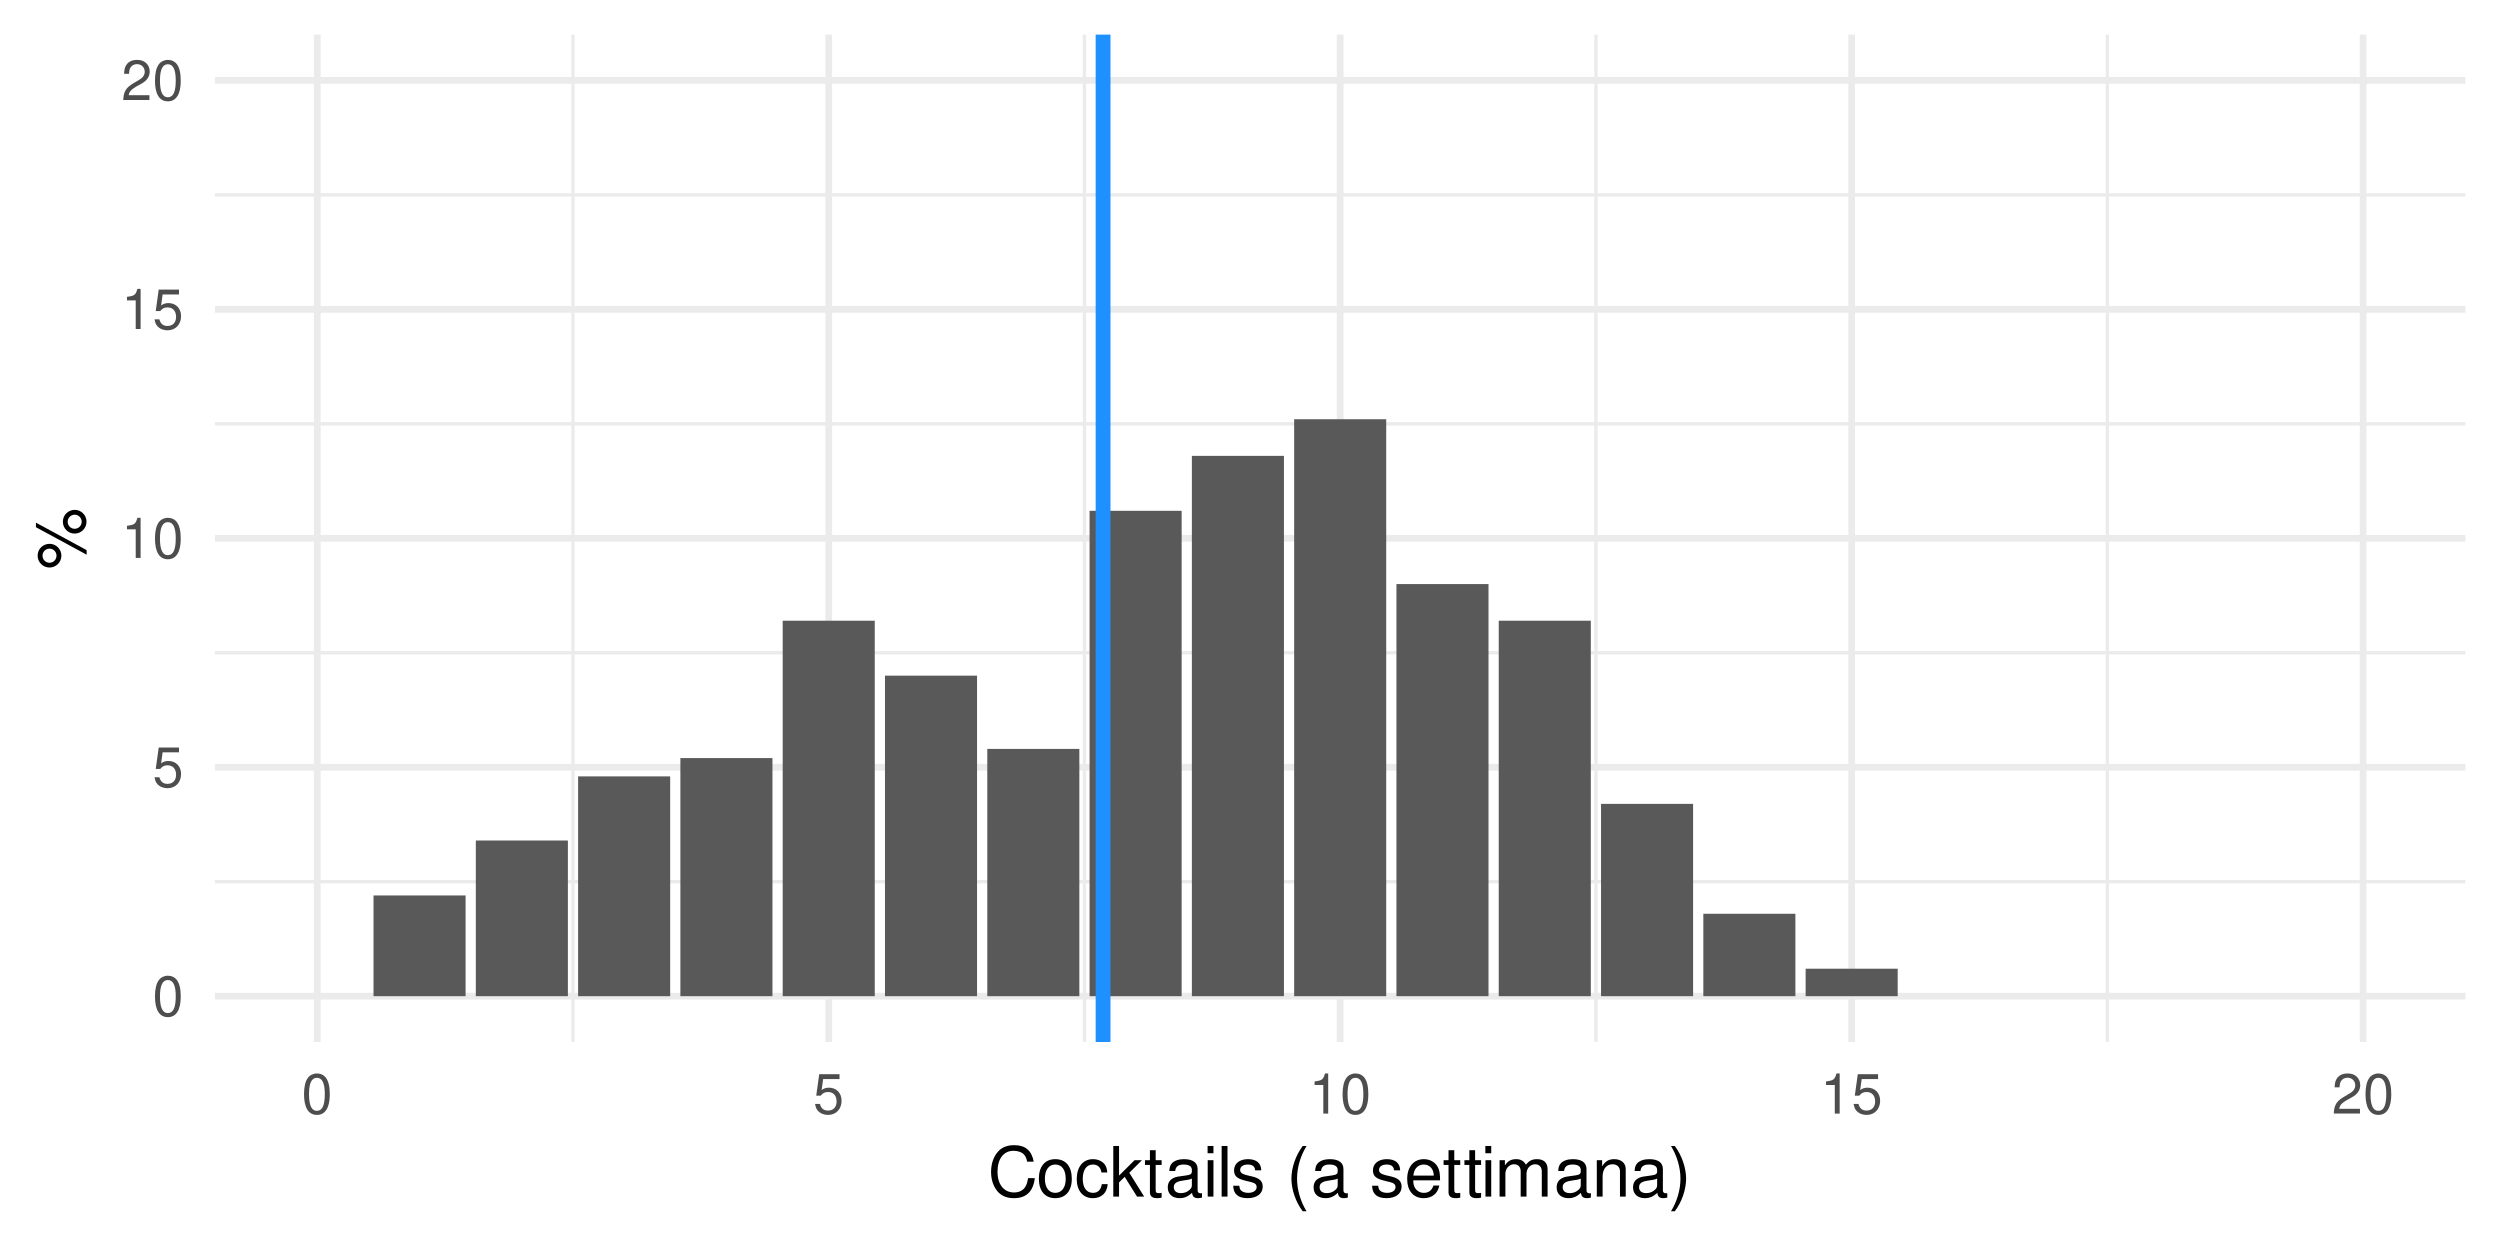
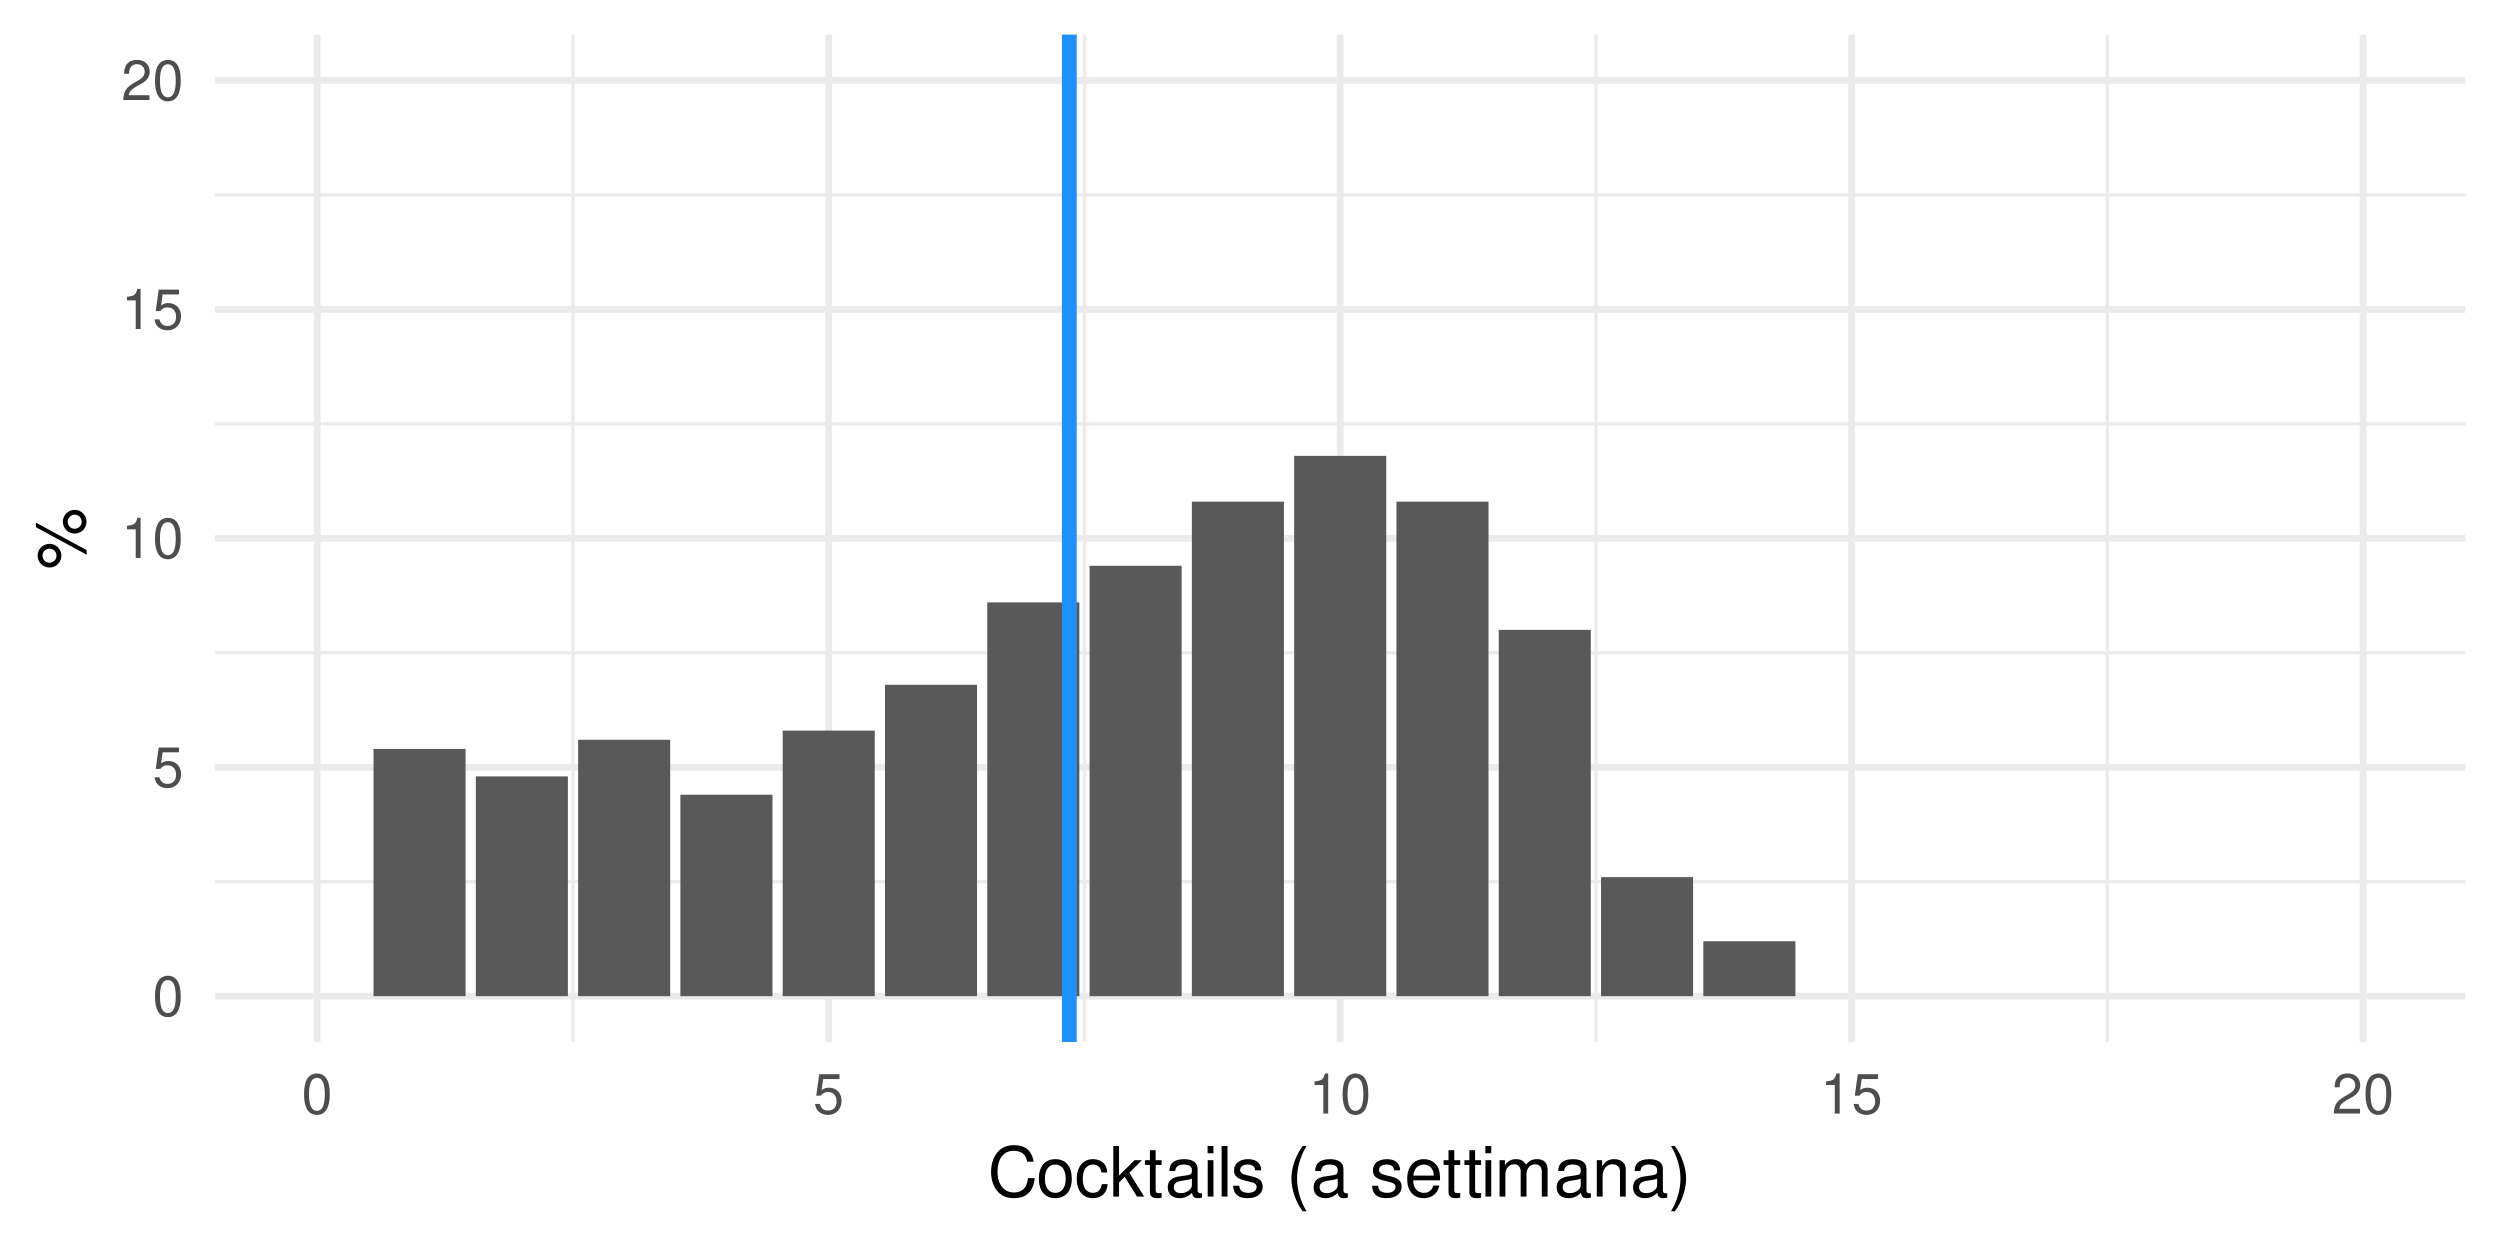
<svg xmlns="http://www.w3.org/2000/svg" xmlns:xlink="http://www.w3.org/1999/xlink" width="720pt" height="360pt" viewBox="0 0 720 360" version="1.1">
  <defs>
    <g>
      <symbol overflow="visible" id="glyph0-0">
        <path style="stroke:none;" d="" />
      </symbol>
      <symbol overflow="visible" id="glyph0-1">
        <path style="stroke:none;" d="M 4.406 -11.562 C 3.344 -11.562 2.391 -11.094 1.797 -10.297 C 1.062 -9.281 0.688 -7.75 0.688 -5.594 C 0.688 -1.703 1.969 0.375 4.406 0.375 C 6.797 0.375 8.109 -1.703 8.109 -5.5 C 8.109 -7.75 7.766 -9.25 7.016 -10.297 C 6.422 -11.109 5.469 -11.562 4.406 -11.562 Z M 4.406 -10.312 C 5.922 -10.312 6.672 -8.766 6.672 -5.625 C 6.672 -2.344 5.938 -0.797 4.375 -0.797 C 2.875 -0.797 2.125 -2.406 2.125 -5.578 C 2.125 -8.766 2.875 -10.312 4.406 -10.312 Z M 4.406 -10.312 " />
      </symbol>
      <symbol overflow="visible" id="glyph0-2">
        <path style="stroke:none;" d="M 7.609 -11.344 L 1.766 -11.344 L 0.906 -5.172 L 2.203 -5.172 C 2.859 -5.953 3.406 -6.219 4.297 -6.219 C 5.828 -6.219 6.766 -5.188 6.766 -3.5 C 6.766 -1.875 5.828 -0.875 4.281 -0.875 C 3.062 -0.875 2.297 -1.5 1.969 -2.781 L 0.562 -2.781 C 0.75 -1.859 0.906 -1.406 1.25 -0.984 C 1.891 -0.125 3.047 0.375 4.312 0.375 C 6.609 0.375 8.203 -1.297 8.203 -3.703 C 8.203 -5.938 6.719 -7.469 4.547 -7.469 C 3.75 -7.469 3.109 -7.266 2.453 -6.781 L 2.891 -9.953 L 7.609 -9.953 Z M 7.609 -11.344 " />
      </symbol>
      <symbol overflow="visible" id="glyph0-3">
        <path style="stroke:none;" d="M 4.141 -8.234 L 4.141 0 L 5.547 0 L 5.547 -11.562 L 4.625 -11.562 C 4.125 -9.797 3.812 -9.547 1.625 -9.266 L 1.625 -8.234 Z M 4.141 -8.234 " />
      </symbol>
      <symbol overflow="visible" id="glyph0-4">
        <path style="stroke:none;" d="M 8.094 -1.391 L 2.125 -1.391 C 2.266 -2.359 2.781 -2.953 4.172 -3.812 L 5.781 -4.703 C 7.359 -5.578 8.172 -6.766 8.172 -8.188 C 8.172 -9.156 7.797 -10.047 7.125 -10.672 C 6.453 -11.281 5.609 -11.562 4.547 -11.562 C 3.109 -11.562 2.031 -11.062 1.406 -10.062 C 1.016 -9.453 0.828 -8.734 0.797 -7.562 L 2.203 -7.562 C 2.25 -8.359 2.359 -8.812 2.547 -9.203 C 2.906 -9.906 3.641 -10.344 4.5 -10.344 C 5.781 -10.344 6.734 -9.406 6.734 -8.156 C 6.734 -7.234 6.203 -6.438 5.203 -5.859 L 3.734 -4.984 C 1.359 -3.625 0.672 -2.547 0.547 -0.016 L 8.094 -0.016 Z M 8.094 -1.391 " />
      </symbol>
      <symbol overflow="visible" id="glyph1-0">
        <path style="stroke:none;" d="" />
      </symbol>
      <symbol overflow="visible" id="glyph1-1">
        <path style="stroke:none;" d="M 13.234 -10.062 C 12.656 -13.266 10.812 -14.812 7.625 -14.812 C 5.656 -14.812 4.078 -14.203 3 -13 C 1.688 -11.562 0.953 -9.484 0.953 -7.125 C 0.953 -4.719 1.703 -2.656 3.062 -1.234 C 4.203 -0.078 5.641 0.453 7.547 0.453 C 11.094 0.453 13.094 -1.453 13.547 -5.312 L 11.625 -5.312 C 11.453 -4.312 11.266 -3.641 10.953 -3.062 C 10.359 -1.859 9.125 -1.188 7.562 -1.188 C 4.656 -1.188 2.812 -3.5 2.812 -7.141 C 2.812 -10.875 4.562 -13.188 7.406 -13.188 C 8.578 -13.188 9.688 -12.844 10.281 -12.266 C 10.812 -11.766 11.125 -11.156 11.344 -10.062 Z M 13.234 -10.062 " />
      </symbol>
      <symbol overflow="visible" id="glyph1-2">
        <path style="stroke:none;" d="M 5.438 -10.781 C 2.484 -10.781 0.719 -8.688 0.719 -5.156 C 0.719 -1.625 2.484 0.453 5.453 0.453 C 8.422 0.453 10.203 -1.641 10.203 -5.078 C 10.203 -8.719 8.484 -10.781 5.438 -10.781 Z M 5.453 -9.234 C 7.344 -9.234 8.453 -7.703 8.453 -5.094 C 8.453 -2.625 7.297 -1.078 5.453 -1.078 C 3.594 -1.078 2.453 -2.625 2.453 -5.156 C 2.453 -7.703 3.594 -9.234 5.453 -9.234 Z M 5.453 -9.234 " />
      </symbol>
      <symbol overflow="visible" id="glyph1-3">
        <path style="stroke:none;" d="M 9.422 -6.953 C 9.344 -7.984 9.125 -8.641 8.719 -9.219 C 8 -10.203 6.734 -10.781 5.281 -10.781 C 2.438 -10.781 0.625 -8.547 0.625 -5.062 C 0.625 -1.688 2.422 0.453 5.266 0.453 C 7.766 0.453 9.344 -1.047 9.547 -3.594 L 7.859 -3.594 C 7.578 -1.922 6.719 -1.078 5.297 -1.078 C 3.453 -1.078 2.359 -2.578 2.359 -5.062 C 2.359 -7.688 3.438 -9.234 5.266 -9.234 C 6.656 -9.234 7.547 -8.422 7.734 -6.953 Z M 9.422 -6.953 " />
      </symbol>
      <symbol overflow="visible" id="glyph1-4">
        <path style="stroke:none;" d="M 2.812 -14.578 L 1.156 -14.578 L 1.156 0 L 2.812 0 L 2.812 -4.078 L 4.438 -5.688 L 7.984 0 L 10.047 0 L 5.766 -6.859 L 9.406 -10.484 L 7.266 -10.484 L 2.812 -6.047 Z M 2.812 -14.578 " />
      </symbol>
      <symbol overflow="visible" id="glyph1-5">
        <path style="stroke:none;" d="M 5.078 -10.484 L 3.359 -10.484 L 3.359 -13.359 L 1.703 -13.359 L 1.703 -10.484 L 0.281 -10.484 L 0.281 -9.125 L 1.703 -9.125 L 1.703 -1.203 C 1.703 -0.125 2.422 0.453 3.719 0.453 C 4.156 0.453 4.516 0.422 5.078 0.312 L 5.078 -1.078 C 4.844 -1.016 4.625 -1 4.281 -1 C 3.562 -1 3.359 -1.203 3.359 -1.938 L 3.359 -9.125 L 5.078 -9.125 Z M 5.078 -10.484 " />
      </symbol>
      <symbol overflow="visible" id="glyph1-6">
        <path style="stroke:none;" d="M 10.703 -0.984 C 10.516 -0.938 10.438 -0.938 10.344 -0.938 C 9.766 -0.938 9.438 -1.234 9.438 -1.766 L 9.438 -7.922 C 9.438 -9.781 8.078 -10.781 5.5 -10.781 C 3.953 -10.781 2.734 -10.344 2.016 -9.562 C 1.547 -9.016 1.344 -8.422 1.297 -7.375 L 2.984 -7.375 C 3.125 -8.656 3.875 -9.234 5.438 -9.234 C 6.953 -9.234 7.781 -8.688 7.781 -7.688 L 7.781 -7.234 C 7.766 -6.516 7.406 -6.266 6.047 -6.078 C 3.688 -5.781 3.312 -5.703 2.688 -5.438 C 1.453 -4.922 0.844 -4 0.844 -2.641 C 0.844 -0.734 2.156 0.453 4.281 0.453 C 5.594 0.453 6.656 0 7.844 -1.078 C 7.953 0 8.484 0.453 9.562 0.453 C 9.922 0.453 10.141 0.422 10.703 0.281 Z M 7.781 -3.297 C 7.781 -2.734 7.625 -2.406 7.125 -1.938 C 6.438 -1.312 5.625 -1 4.641 -1 C 3.344 -1 2.578 -1.625 2.578 -2.688 C 2.578 -3.781 3.297 -4.344 5.094 -4.594 C 6.875 -4.844 7.219 -4.922 7.781 -5.188 Z M 7.781 -3.297 " />
      </symbol>
      <symbol overflow="visible" id="glyph1-7">
        <path style="stroke:none;" d="M 3 -10.484 L 1.344 -10.484 L 1.344 0 L 3 0 Z M 3 -14.578 L 1.312 -14.578 L 1.312 -12.484 L 3 -12.484 Z M 3 -14.578 " />
      </symbol>
      <symbol overflow="visible" id="glyph1-8">
        <path style="stroke:none;" d="M 3.047 -14.578 L 1.359 -14.578 L 1.359 0 L 3.047 0 Z M 3.047 -14.578 " />
      </symbol>
      <symbol overflow="visible" id="glyph1-9">
        <path style="stroke:none;" d="M 8.766 -7.562 C 8.734 -9.625 7.375 -10.781 4.953 -10.781 C 2.516 -10.781 0.938 -9.516 0.938 -7.578 C 0.938 -5.938 1.781 -5.156 4.266 -4.562 L 5.812 -4.188 C 6.984 -3.906 7.438 -3.484 7.438 -2.734 C 7.438 -1.734 6.453 -1.078 5 -1.078 C 4.094 -1.078 3.344 -1.344 2.922 -1.781 C 2.656 -2.078 2.547 -2.375 2.438 -3.125 L 0.688 -3.125 C 0.766 -0.703 2.125 0.453 4.859 0.453 C 7.5 0.453 9.188 -0.844 9.188 -2.859 C 9.188 -4.422 8.297 -5.281 6.219 -5.781 L 4.625 -6.156 C 3.266 -6.484 2.688 -6.922 2.688 -7.656 C 2.688 -8.641 3.547 -9.234 4.906 -9.234 C 6.234 -9.234 6.953 -8.656 7 -7.562 Z M 8.766 -7.562 " />
      </symbol>
      <symbol overflow="visible" id="glyph1-10">
        <path style="stroke:none;" d="" />
      </symbol>
      <symbol overflow="visible" id="glyph1-11">
        <path style="stroke:none;" d="M 4.719 -14.578 C 2.719 -11.953 1.453 -8.312 1.453 -5.188 C 1.453 -2.016 2.719 1.625 4.719 4.234 L 5.812 4.234 C 4.062 1.375 3.078 -1.984 3.078 -5.188 C 3.078 -8.359 4.062 -11.734 5.812 -14.578 Z M 4.719 -14.578 " />
      </symbol>
      <symbol overflow="visible" id="glyph1-12">
        <path style="stroke:none;" d="M 10.266 -4.688 C 10.266 -6.281 10.141 -7.234 9.844 -8.016 C 9.156 -9.734 7.562 -10.781 5.594 -10.781 C 2.688 -10.781 0.797 -8.562 0.797 -5.094 C 0.797 -1.641 2.594 0.453 5.562 0.453 C 7.953 0.453 9.625 -0.906 10.047 -3.188 L 8.359 -3.188 C 7.906 -1.797 6.953 -1.078 5.625 -1.078 C 4.562 -1.078 3.656 -1.562 3.094 -2.438 C 2.703 -3.047 2.562 -3.641 2.547 -4.688 Z M 2.578 -6.047 C 2.719 -7.984 3.906 -9.234 5.578 -9.234 C 7.281 -9.234 8.453 -7.922 8.453 -6.047 Z M 2.578 -6.047 " />
      </symbol>
      <symbol overflow="visible" id="glyph1-13">
        <path style="stroke:none;" d="M 1.406 -10.484 L 1.406 0 L 3.078 0 L 3.078 -6.578 C 3.078 -8.094 4.188 -9.312 5.547 -9.312 C 6.781 -9.312 7.484 -8.562 7.484 -7.219 L 7.484 0 L 9.156 0 L 9.156 -6.578 C 9.156 -8.094 10.266 -9.312 11.625 -9.312 C 12.844 -9.312 13.562 -8.547 13.562 -7.219 L 13.562 0 L 15.234 0 L 15.234 -7.859 C 15.234 -9.734 14.156 -10.781 12.203 -10.781 C 10.797 -10.781 9.953 -10.359 8.984 -9.188 C 8.359 -10.297 7.516 -10.781 6.156 -10.781 C 4.766 -10.781 3.812 -10.266 2.938 -9 L 2.938 -10.484 Z M 1.406 -10.484 " />
      </symbol>
      <symbol overflow="visible" id="glyph1-14">
        <path style="stroke:none;" d="M 1.406 -10.484 L 1.406 0 L 3.078 0 L 3.078 -5.781 C 3.078 -7.922 4.203 -9.312 5.922 -9.312 C 7.234 -9.312 8.078 -8.516 8.078 -7.266 L 8.078 0 L 9.734 0 L 9.734 -7.922 C 9.734 -9.656 8.438 -10.781 6.422 -10.781 C 4.859 -10.781 3.859 -10.188 2.938 -8.719 L 2.938 -10.484 Z M 1.406 -10.484 " />
      </symbol>
      <symbol overflow="visible" id="glyph1-15">
        <path style="stroke:none;" d="M 1.859 4.234 C 3.859 1.625 5.125 -2.016 5.125 -5.156 C 5.125 -8.312 3.859 -11.953 1.859 -14.578 L 0.766 -14.578 C 2.516 -11.719 3.5 -8.359 3.5 -5.156 C 3.5 -1.984 2.516 1.406 0.766 4.234 Z M 1.859 4.234 " />
      </symbol>
      <symbol overflow="visible" id="glyph2-0">
        <path style="stroke:none;" d="" />
      </symbol>
      <symbol overflow="visible" id="glyph2-1">
        <path style="stroke:none;" d="M -13.703 -3.984 C -13.703 -2.094 -12.156 -0.578 -10.281 -0.578 C -8.406 -0.578 -6.859 -2.094 -6.859 -4 C -6.859 -5.859 -8.406 -7.406 -10.234 -7.406 C -12.188 -7.406 -13.703 -5.906 -13.703 -3.984 Z M -12.297 -3.984 C -12.297 -5.125 -11.406 -6.016 -10.266 -6.016 C -9.156 -6.016 -8.266 -5.094 -8.266 -4 C -8.266 -2.875 -9.156 -1.953 -10.281 -1.953 C -11.406 -1.953 -12.297 -2.859 -12.297 -3.984 Z M -14.188 -12.188 L 0.406 -4.281 L 0.406 -5.594 L -14.188 -13.5 Z M -6.438 -13.766 C -6.438 -11.875 -4.922 -10.359 -3.047 -10.359 C -1.141 -10.359 0.375 -11.875 0.375 -13.781 C 0.375 -15.641 -1.141 -17.188 -3 -17.188 C -4.922 -17.188 -6.438 -15.688 -6.438 -13.766 Z M -5.047 -13.766 C -5.047 -14.906 -4.141 -15.797 -3 -15.797 C -1.922 -15.797 -1.016 -14.875 -1.016 -13.781 C -1.016 -12.641 -1.922 -11.734 -3.047 -11.734 C -4.141 -11.734 -5.047 -12.641 -5.047 -13.766 Z M -5.047 -13.766 " />
      </symbol>
    </g>
    <clipPath id="clip1">
      <path d="M 61.91 253 L 710.039 253 L 710.039 255 L 61.91 255 Z M 61.91 253 " />
    </clipPath>
    <clipPath id="clip2">
      <path d="M 61.91 187 L 710.039 187 L 710.039 189 L 61.91 189 Z M 61.91 187 " />
    </clipPath>
    <clipPath id="clip3">
      <path d="M 61.91 121 L 710.039 121 L 710.039 123 L 61.91 123 Z M 61.91 121 " />
    </clipPath>
    <clipPath id="clip4">
      <path d="M 61.91 55 L 710.039 55 L 710.039 57 L 61.91 57 Z M 61.91 55 " />
    </clipPath>
    <clipPath id="clip5">
      <path d="M 164 9.961 L 166 9.961 L 166 300.09 L 164 300.09 Z M 164 9.961 " />
    </clipPath>
    <clipPath id="clip6">
      <path d="M 311 9.961 L 313 9.961 L 313 300.09 L 311 300.09 Z M 311 9.961 " />
    </clipPath>
    <clipPath id="clip7">
      <path d="M 459 9.961 L 461 9.961 L 461 300.09 L 459 300.09 Z M 459 9.961 " />
    </clipPath>
    <clipPath id="clip8">
      <path d="M 606 9.961 L 608 9.961 L 608 300.09 L 606 300.09 Z M 606 9.961 " />
    </clipPath>
    <clipPath id="clip9">
      <path d="M 61.91 285 L 710.039 285 L 710.039 288 L 61.91 288 Z M 61.91 285 " />
    </clipPath>
    <clipPath id="clip10">
      <path d="M 61.91 219 L 710.039 219 L 710.039 222 L 61.91 222 Z M 61.91 219 " />
    </clipPath>
    <clipPath id="clip11">
      <path d="M 61.91 154 L 710.039 154 L 710.039 156 L 61.91 156 Z M 61.91 154 " />
    </clipPath>
    <clipPath id="clip12">
      <path d="M 61.91 88 L 710.039 88 L 710.039 91 L 61.91 91 Z M 61.91 88 " />
    </clipPath>
    <clipPath id="clip13">
      <path d="M 61.91 22 L 710.039 22 L 710.039 25 L 61.91 25 Z M 61.91 22 " />
    </clipPath>
    <clipPath id="clip14">
      <path d="M 90 9.961 L 93 9.961 L 93 300.09 L 90 300.09 Z M 90 9.961 " />
    </clipPath>
    <clipPath id="clip15">
      <path d="M 237 9.961 L 240 9.961 L 240 300.09 L 237 300.09 Z M 237 9.961 " />
    </clipPath>
    <clipPath id="clip16">
      <path d="M 385 9.961 L 387 9.961 L 387 300.09 L 385 300.09 Z M 385 9.961 " />
    </clipPath>
    <clipPath id="clip17">
      <path d="M 532 9.961 L 535 9.961 L 535 300.09 L 532 300.09 Z M 532 9.961 " />
    </clipPath>
    <clipPath id="clip18">
      <path d="M 679 9.961 L 682 9.961 L 682 300.09 L 679 300.09 Z M 679 9.961 " />
    </clipPath>
    <clipPath id="clip19">
-       <path d="M 315 9.961 L 320 9.961 L 320 300.09 L 315 300.09 Z M 315 9.961 " />
+       <path d="M 305 9.961 L 311 9.961 L 311 300.09 L 305 300.09 Z M 305 9.961 " />
    </clipPath>
  </defs>
  <g id="surface55">
    <rect x="0" y="0" width="720" height="360" style="fill:rgb(100%,100%,100%);fill-opacity:1;stroke:none;" />
    <rect x="0" y="0" width="720" height="360" style="fill:rgb(100%,100%,100%);fill-opacity:1;stroke:none;" />
    <g clip-path="url(#clip1)" clip-rule="nonzero">
      <path style="fill:none;stroke-width:0.97;stroke-linecap:butt;stroke-linejoin:round;stroke:rgb(92.157%,92.157%,92.157%);stroke-opacity:1;stroke-miterlimit:10;" d="M 61.91 253.934 L 710.039 253.934 " />
    </g>
    <g clip-path="url(#clip2)" clip-rule="nonzero">
      <path style="fill:none;stroke-width:0.97;stroke-linecap:butt;stroke-linejoin:round;stroke:rgb(92.157%,92.157%,92.157%);stroke-opacity:1;stroke-miterlimit:10;" d="M 61.91 187.996 L 710.039 187.996 " />
    </g>
    <g clip-path="url(#clip3)" clip-rule="nonzero">
      <path style="fill:none;stroke-width:0.97;stroke-linecap:butt;stroke-linejoin:round;stroke:rgb(92.157%,92.157%,92.157%);stroke-opacity:1;stroke-miterlimit:10;" d="M 61.91 122.059 L 710.039 122.059 " />
    </g>
    <g clip-path="url(#clip4)" clip-rule="nonzero">
      <path style="fill:none;stroke-width:0.97;stroke-linecap:butt;stroke-linejoin:round;stroke:rgb(92.157%,92.157%,92.157%);stroke-opacity:1;stroke-miterlimit:10;" d="M 61.91 56.121 L 710.039 56.121 " />
    </g>
    <g clip-path="url(#clip5)" clip-rule="nonzero">
      <path style="fill:none;stroke-width:0.97;stroke-linecap:butt;stroke-linejoin:round;stroke:rgb(92.157%,92.157%,92.157%);stroke-opacity:1;stroke-miterlimit:10;" d="M 165.02 300.09 L 165.02 9.961 " />
    </g>
    <g clip-path="url(#clip6)" clip-rule="nonzero">
      <path style="fill:none;stroke-width:0.97;stroke-linecap:butt;stroke-linejoin:round;stroke:rgb(92.157%,92.157%,92.157%);stroke-opacity:1;stroke-miterlimit:10;" d="M 312.324 300.09 L 312.324 9.961 " />
    </g>
    <g clip-path="url(#clip7)" clip-rule="nonzero">
      <path style="fill:none;stroke-width:0.97;stroke-linecap:butt;stroke-linejoin:round;stroke:rgb(92.157%,92.157%,92.157%);stroke-opacity:1;stroke-miterlimit:10;" d="M 459.625 300.09 L 459.625 9.961 " />
    </g>
    <g clip-path="url(#clip8)" clip-rule="nonzero">
      <path style="fill:none;stroke-width:0.97;stroke-linecap:butt;stroke-linejoin:round;stroke:rgb(92.157%,92.157%,92.157%);stroke-opacity:1;stroke-miterlimit:10;" d="M 606.926 300.09 L 606.926 9.961 " />
    </g>
    <g clip-path="url(#clip9)" clip-rule="nonzero">
      <path style="fill:none;stroke-width:1.94;stroke-linecap:butt;stroke-linejoin:round;stroke:rgb(92.157%,92.157%,92.157%);stroke-opacity:1;stroke-miterlimit:10;" d="M 61.91 286.902 L 710.039 286.902 " />
    </g>
    <g clip-path="url(#clip10)" clip-rule="nonzero">
      <path style="fill:none;stroke-width:1.94;stroke-linecap:butt;stroke-linejoin:round;stroke:rgb(92.157%,92.157%,92.157%);stroke-opacity:1;stroke-miterlimit:10;" d="M 61.91 220.965 L 710.039 220.965 " />
    </g>
    <g clip-path="url(#clip11)" clip-rule="nonzero">
      <path style="fill:none;stroke-width:1.94;stroke-linecap:butt;stroke-linejoin:round;stroke:rgb(92.157%,92.157%,92.157%);stroke-opacity:1;stroke-miterlimit:10;" d="M 61.91 155.027 L 710.039 155.027 " />
    </g>
    <g clip-path="url(#clip12)" clip-rule="nonzero">
      <path style="fill:none;stroke-width:1.94;stroke-linecap:butt;stroke-linejoin:round;stroke:rgb(92.157%,92.157%,92.157%);stroke-opacity:1;stroke-miterlimit:10;" d="M 61.91 89.09 L 710.039 89.09 " />
    </g>
    <g clip-path="url(#clip13)" clip-rule="nonzero">
      <path style="fill:none;stroke-width:1.94;stroke-linecap:butt;stroke-linejoin:round;stroke:rgb(92.157%,92.157%,92.157%);stroke-opacity:1;stroke-miterlimit:10;" d="M 61.91 23.148 L 710.039 23.148 " />
    </g>
    <g clip-path="url(#clip14)" clip-rule="nonzero">
      <path style="fill:none;stroke-width:1.94;stroke-linecap:butt;stroke-linejoin:round;stroke:rgb(92.157%,92.157%,92.157%);stroke-opacity:1;stroke-miterlimit:10;" d="M 91.371 300.09 L 91.371 9.961 " />
    </g>
    <g clip-path="url(#clip15)" clip-rule="nonzero">
      <path style="fill:none;stroke-width:1.94;stroke-linecap:butt;stroke-linejoin:round;stroke:rgb(92.157%,92.157%,92.157%);stroke-opacity:1;stroke-miterlimit:10;" d="M 238.672 300.09 L 238.672 9.961 " />
    </g>
    <g clip-path="url(#clip16)" clip-rule="nonzero">
      <path style="fill:none;stroke-width:1.94;stroke-linecap:butt;stroke-linejoin:round;stroke:rgb(92.157%,92.157%,92.157%);stroke-opacity:1;stroke-miterlimit:10;" d="M 385.973 300.09 L 385.973 9.961 " />
    </g>
    <g clip-path="url(#clip17)" clip-rule="nonzero">
      <path style="fill:none;stroke-width:1.94;stroke-linecap:butt;stroke-linejoin:round;stroke:rgb(92.157%,92.157%,92.157%);stroke-opacity:1;stroke-miterlimit:10;" d="M 533.277 300.09 L 533.277 9.961 " />
    </g>
    <g clip-path="url(#clip18)" clip-rule="nonzero">
      <path style="fill:none;stroke-width:1.94;stroke-linecap:butt;stroke-linejoin:round;stroke:rgb(92.157%,92.157%,92.157%);stroke-opacity:1;stroke-miterlimit:10;" d="M 680.578 300.09 L 680.578 9.961 " />
    </g>
-     <path style=" stroke:none;fill-rule:nonzero;fill:rgb(34.902%,34.902%,34.902%);fill-opacity:1;" d="M 107.574 286.902 L 134.09 286.902 L 134.09 257.891 L 107.574 257.891 Z M 107.574 286.902 " />
-     <path style=" stroke:none;fill-rule:nonzero;fill:rgb(34.902%,34.902%,34.902%);fill-opacity:1;" d="M 137.035 286.902 L 163.551 286.902 L 163.551 242.066 L 137.035 242.066 Z M 137.035 286.902 " />
-     <path style=" stroke:none;fill-rule:nonzero;fill:rgb(34.902%,34.902%,34.902%);fill-opacity:1;" d="M 166.496 286.902 L 193.012 286.902 L 193.012 223.602 L 166.496 223.602 Z M 166.496 286.902 " />
-     <path style=" stroke:none;fill-rule:nonzero;fill:rgb(34.902%,34.902%,34.902%);fill-opacity:1;" d="M 195.953 286.902 L 222.469 286.902 L 222.469 218.328 L 195.953 218.328 Z M 195.953 286.902 " />
-     <path style=" stroke:none;fill-rule:nonzero;fill:rgb(34.902%,34.902%,34.902%);fill-opacity:1;" d="M 225.414 286.902 L 251.93 286.902 L 251.93 178.766 L 225.414 178.766 Z M 225.414 286.902 " />
-     <path style=" stroke:none;fill-rule:nonzero;fill:rgb(34.902%,34.902%,34.902%);fill-opacity:1;" d="M 254.875 286.902 L 281.391 286.902 L 281.391 194.59 L 254.875 194.59 Z M 254.875 286.902 " />
-     <path style=" stroke:none;fill-rule:nonzero;fill:rgb(34.902%,34.902%,34.902%);fill-opacity:1;" d="M 284.336 286.902 L 310.852 286.902 L 310.852 215.688 L 284.336 215.688 Z M 284.336 286.902 " />
-     <path style=" stroke:none;fill-rule:nonzero;fill:rgb(34.902%,34.902%,34.902%);fill-opacity:1;" d="M 313.797 286.902 L 340.312 286.902 L 340.312 147.113 L 313.797 147.113 Z M 313.797 286.902 " />
-     <path style=" stroke:none;fill-rule:nonzero;fill:rgb(34.902%,34.902%,34.902%);fill-opacity:1;" d="M 343.258 286.902 L 369.773 286.902 L 369.773 131.289 L 343.258 131.289 Z M 343.258 286.902 " />
-     <path style=" stroke:none;fill-rule:nonzero;fill:rgb(34.902%,34.902%,34.902%);fill-opacity:1;" d="M 372.715 286.902 L 399.23 286.902 L 399.23 120.738 L 372.715 120.738 Z M 372.715 286.902 " />
-     <path style=" stroke:none;fill-rule:nonzero;fill:rgb(34.902%,34.902%,34.902%);fill-opacity:1;" d="M 402.176 286.902 L 428.691 286.902 L 428.691 168.215 L 402.176 168.215 Z M 402.176 286.902 " />
-     <path style=" stroke:none;fill-rule:nonzero;fill:rgb(34.902%,34.902%,34.902%);fill-opacity:1;" d="M 431.637 286.902 L 458.152 286.902 L 458.152 178.766 L 431.637 178.766 Z M 431.637 286.902 " />
-     <path style=" stroke:none;fill-rule:nonzero;fill:rgb(34.902%,34.902%,34.902%);fill-opacity:1;" d="M 461.098 286.902 L 487.613 286.902 L 487.613 231.516 L 461.098 231.516 Z M 461.098 286.902 " />
-     <path style=" stroke:none;fill-rule:nonzero;fill:rgb(34.902%,34.902%,34.902%);fill-opacity:1;" d="M 490.559 286.902 L 517.074 286.902 L 517.074 263.164 L 490.559 263.164 Z M 490.559 286.902 " />
-     <path style=" stroke:none;fill-rule:nonzero;fill:rgb(34.902%,34.902%,34.902%);fill-opacity:1;" d="M 520.02 286.902 L 546.535 286.902 L 546.535 278.988 L 520.02 278.988 Z M 520.02 286.902 " />
+     <path style=" stroke:none;fill-rule:nonzero;fill:rgb(34.902%,34.902%,34.902%);fill-opacity:1;" d="M 107.574 286.902 L 134.09 286.902 L 134.09 215.688 L 107.574 215.688 Z M 107.574 286.902 " />
+     <path style=" stroke:none;fill-rule:nonzero;fill:rgb(34.902%,34.902%,34.902%);fill-opacity:1;" d="M 137.035 286.902 L 163.551 286.902 L 163.551 223.602 L 137.035 223.602 Z M 137.035 286.902 " />
+     <path style=" stroke:none;fill-rule:nonzero;fill:rgb(34.902%,34.902%,34.902%);fill-opacity:1;" d="M 166.496 286.902 L 193.012 286.902 L 193.012 213.051 L 166.496 213.051 Z M 166.496 286.902 " />
+     <path style=" stroke:none;fill-rule:nonzero;fill:rgb(34.902%,34.902%,34.902%);fill-opacity:1;" d="M 195.953 286.902 L 222.469 286.902 L 222.469 228.875 L 195.953 228.875 Z M 195.953 286.902 " />
+     <path style=" stroke:none;fill-rule:nonzero;fill:rgb(34.902%,34.902%,34.902%);fill-opacity:1;" d="M 225.414 286.902 L 251.93 286.902 L 251.93 210.414 L 225.414 210.414 Z M 225.414 286.902 " />
+     <path style=" stroke:none;fill-rule:nonzero;fill:rgb(34.902%,34.902%,34.902%);fill-opacity:1;" d="M 254.875 286.902 L 281.391 286.902 L 281.391 197.227 L 254.875 197.227 Z M 254.875 286.902 " />
+     <path style=" stroke:none;fill-rule:nonzero;fill:rgb(34.902%,34.902%,34.902%);fill-opacity:1;" d="M 284.336 286.902 L 310.852 286.902 L 310.852 173.488 L 284.336 173.488 Z M 284.336 286.902 " />
+     <path style=" stroke:none;fill-rule:nonzero;fill:rgb(34.902%,34.902%,34.902%);fill-opacity:1;" d="M 313.797 286.902 L 340.312 286.902 L 340.312 162.938 L 313.797 162.938 Z M 313.797 286.902 " />
+     <path style=" stroke:none;fill-rule:nonzero;fill:rgb(34.902%,34.902%,34.902%);fill-opacity:1;" d="M 343.258 286.902 L 369.773 286.902 L 369.773 144.477 L 343.258 144.477 Z M 343.258 286.902 " />
+     <path style=" stroke:none;fill-rule:nonzero;fill:rgb(34.902%,34.902%,34.902%);fill-opacity:1;" d="M 372.715 286.902 L 399.23 286.902 L 399.23 131.289 L 372.715 131.289 Z M 372.715 286.902 " />
+     <path style=" stroke:none;fill-rule:nonzero;fill:rgb(34.902%,34.902%,34.902%);fill-opacity:1;" d="M 402.176 286.902 L 428.691 286.902 L 428.691 144.477 L 402.176 144.477 Z M 402.176 286.902 " />
+     <path style=" stroke:none;fill-rule:nonzero;fill:rgb(34.902%,34.902%,34.902%);fill-opacity:1;" d="M 431.637 286.902 L 458.152 286.902 L 458.152 181.402 L 431.637 181.402 Z M 431.637 286.902 " />
+     <path style=" stroke:none;fill-rule:nonzero;fill:rgb(34.902%,34.902%,34.902%);fill-opacity:1;" d="M 461.098 286.902 L 487.613 286.902 L 487.613 252.613 L 461.098 252.613 Z M 461.098 286.902 " />
+     <path style=" stroke:none;fill-rule:nonzero;fill:rgb(34.902%,34.902%,34.902%);fill-opacity:1;" d="M 490.559 286.902 L 517.074 286.902 L 517.074 271.078 L 490.559 271.078 Z M 490.559 286.902 " />
    <g clip-path="url(#clip19)" clip-rule="nonzero">
-       <path style="fill:none;stroke-width:4.268;stroke-linecap:butt;stroke-linejoin:round;stroke:rgb(11.765%,56.471%,100%);stroke-opacity:1;stroke-miterlimit:10;" d="M 317.684 300.09 L 317.684 9.961 " />
+       <path style="fill:none;stroke-width:4.268;stroke-linecap:butt;stroke-linejoin:round;stroke:rgb(11.765%,56.471%,100%);stroke-opacity:1;stroke-miterlimit:10;" d="M 307.965 300.09 L 307.965 9.961 " />
    </g>
    <g style="fill:rgb(30.196%,30.196%,30.196%);fill-opacity:1;">
      <use xlink:href="#glyph0-1" x="43.945" y="292.566" />
    </g>
    <g style="fill:rgb(30.196%,30.196%,30.196%);fill-opacity:1;">
      <use xlink:href="#glyph0-2" x="43.945" y="226.629" />
    </g>
    <g style="fill:rgb(30.196%,30.196%,30.196%);fill-opacity:1;">
      <use xlink:href="#glyph0-3" x="34.945" y="160.691" />
      <use xlink:href="#glyph0-1" x="43.945" y="160.691" />
    </g>
    <g style="fill:rgb(30.196%,30.196%,30.196%);fill-opacity:1;">
      <use xlink:href="#glyph0-3" x="34.945" y="94.754" />
      <use xlink:href="#glyph0-2" x="43.945" y="94.754" />
    </g>
    <g style="fill:rgb(30.196%,30.196%,30.196%);fill-opacity:1;">
      <use xlink:href="#glyph0-4" x="34.945" y="28.812" />
      <use xlink:href="#glyph0-1" x="43.945" y="28.812" />
    </g>
    <g style="fill:rgb(30.196%,30.196%,30.196%);fill-opacity:1;">
      <use xlink:href="#glyph0-1" x="86.871" y="320.719" />
    </g>
    <g style="fill:rgb(30.196%,30.196%,30.196%);fill-opacity:1;">
      <use xlink:href="#glyph0-2" x="234.172" y="320.719" />
    </g>
    <g style="fill:rgb(30.196%,30.196%,30.196%);fill-opacity:1;">
      <use xlink:href="#glyph0-3" x="376.973" y="320.719" />
      <use xlink:href="#glyph0-1" x="385.973" y="320.719" />
    </g>
    <g style="fill:rgb(30.196%,30.196%,30.196%);fill-opacity:1;">
      <use xlink:href="#glyph0-3" x="524.277" y="320.719" />
      <use xlink:href="#glyph0-2" x="533.277" y="320.719" />
    </g>
    <g style="fill:rgb(30.196%,30.196%,30.196%);fill-opacity:1;">
      <use xlink:href="#glyph0-4" x="671.578" y="320.719" />
      <use xlink:href="#glyph0-1" x="680.578" y="320.719" />
    </g>
    <g style="fill:rgb(0%,0%,0%);fill-opacity:1;">
      <use xlink:href="#glyph1-1" x="284.473" y="344.619" />
      <use xlink:href="#glyph1-2" x="298.473" y="344.619" />
      <use xlink:href="#glyph1-3" x="309.473" y="344.619" />
      <use xlink:href="#glyph1-4" x="319.473" y="344.619" />
      <use xlink:href="#glyph1-5" x="329.473" y="344.619" />
      <use xlink:href="#glyph1-6" x="335.473" y="344.619" />
      <use xlink:href="#glyph1-7" x="346.473" y="344.619" />
      <use xlink:href="#glyph1-8" x="350.473" y="344.619" />
      <use xlink:href="#glyph1-9" x="354.473" y="344.619" />
      <use xlink:href="#glyph1-10" x="364.473" y="344.619" />
      <use xlink:href="#glyph1-11" x="370.473" y="344.619" />
      <use xlink:href="#glyph1-6" x="377.473" y="344.619" />
      <use xlink:href="#glyph1-10" x="388.473" y="344.619" />
      <use xlink:href="#glyph1-9" x="394.473" y="344.619" />
      <use xlink:href="#glyph1-12" x="404.473" y="344.619" />
      <use xlink:href="#glyph1-5" x="415.473" y="344.619" />
      <use xlink:href="#glyph1-5" x="421.473" y="344.619" />
      <use xlink:href="#glyph1-7" x="426.473" y="344.619" />
      <use xlink:href="#glyph1-13" x="430.473" y="344.619" />
      <use xlink:href="#glyph1-6" x="447.473" y="344.619" />
      <use xlink:href="#glyph1-14" x="458.473" y="344.619" />
      <use xlink:href="#glyph1-6" x="469.473" y="344.619" />
      <use xlink:href="#glyph1-15" x="480.473" y="344.619" />
    </g>
    <g style="fill:rgb(0%,0%,0%);fill-opacity:1;">
      <use xlink:href="#glyph2-1" x="24.541" y="164.027" />
    </g>
  </g>
</svg>
